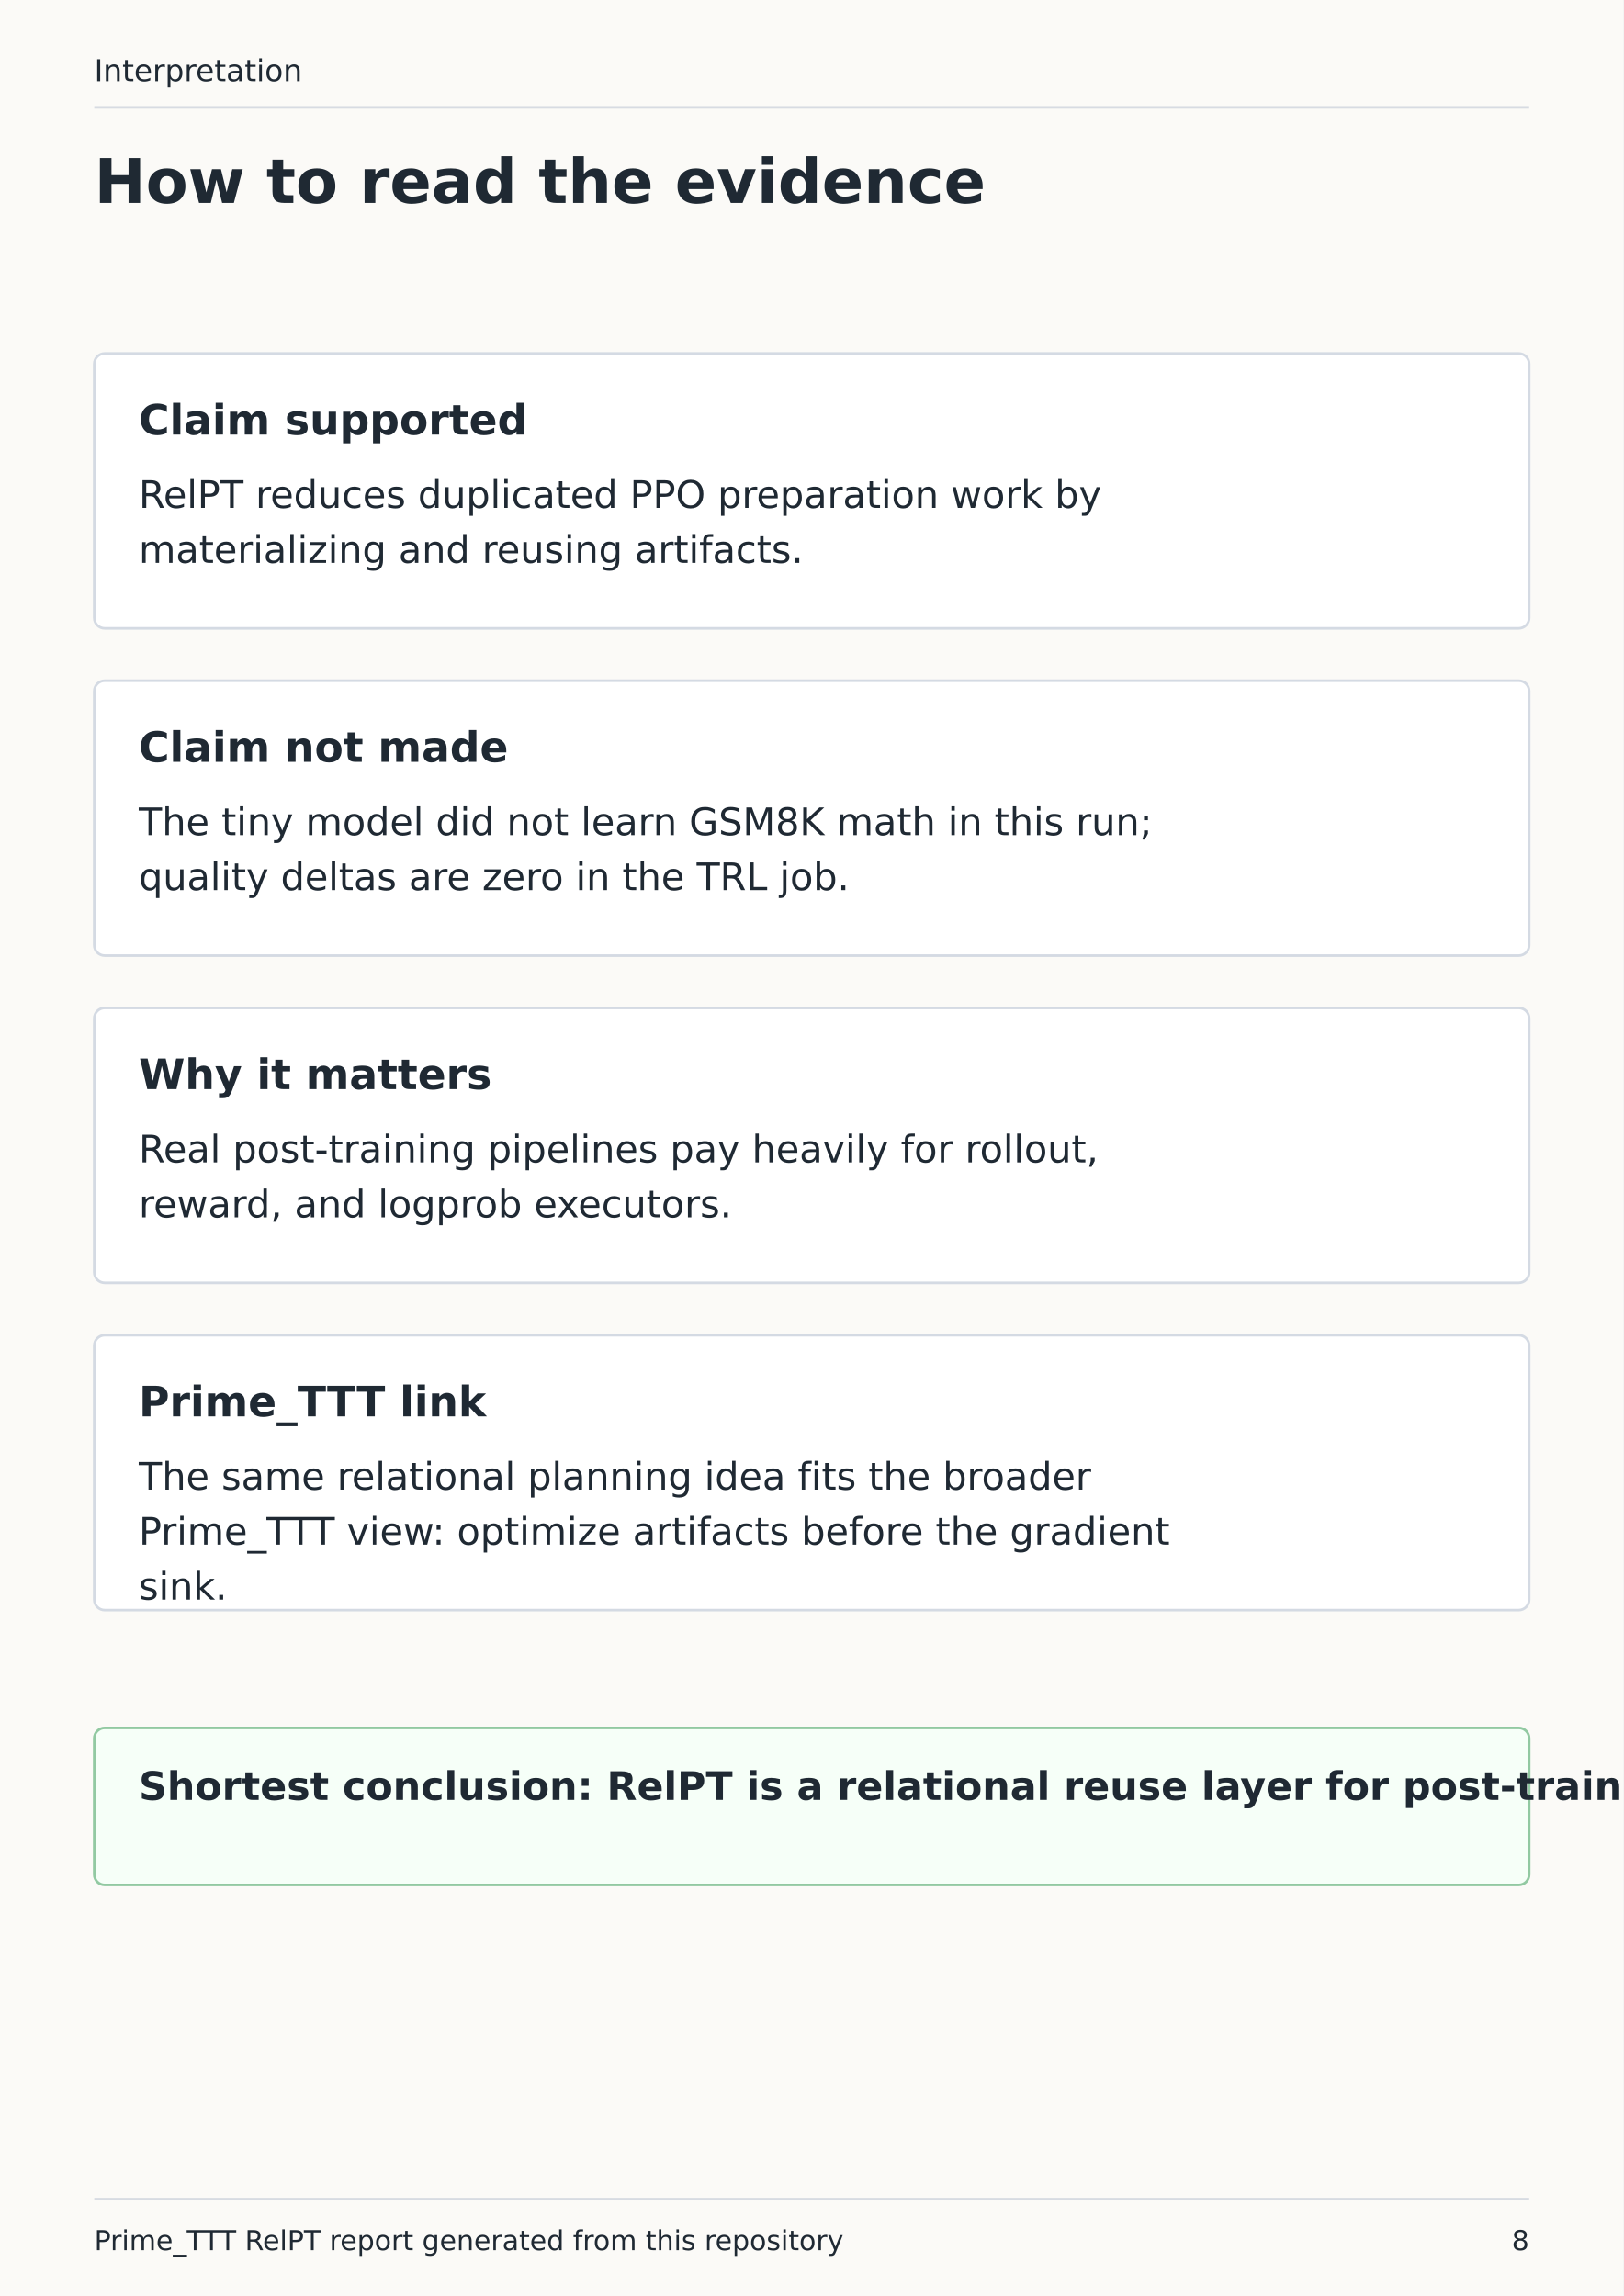
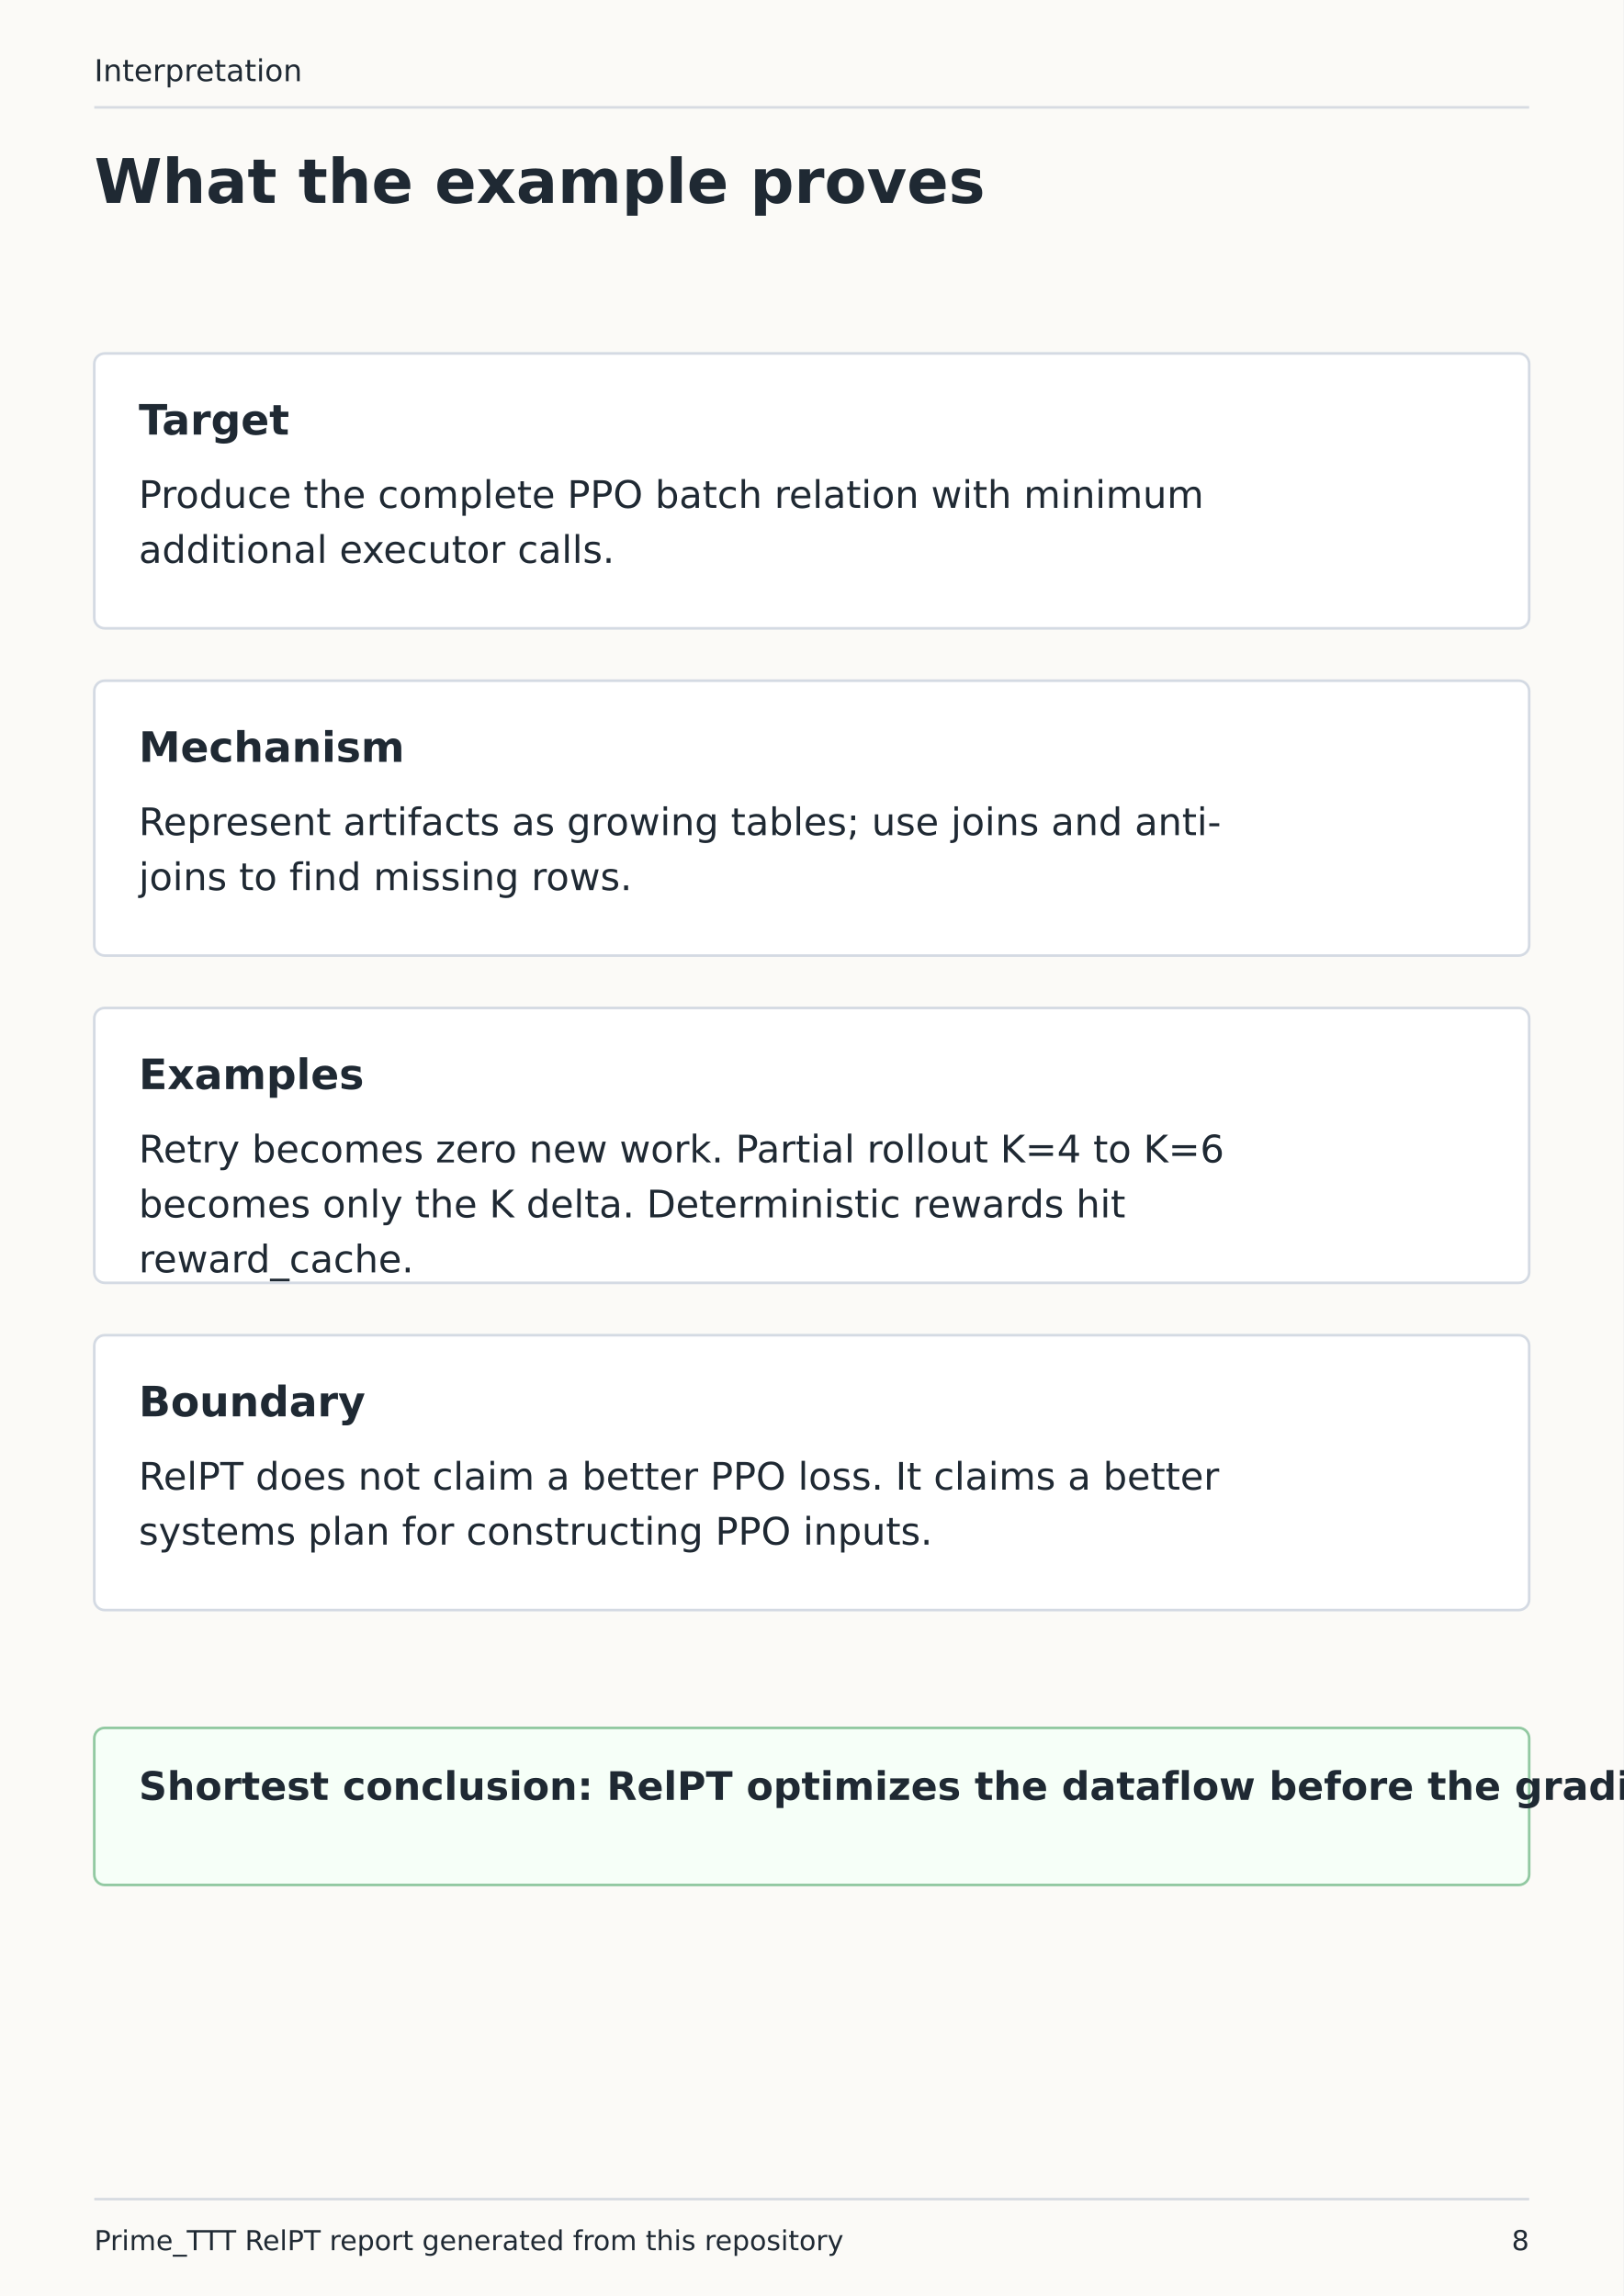
<svg xmlns="http://www.w3.org/2000/svg" width="1240" height="1754" viewBox="0 0 1240 1754">
  <rect width="100%" height="100%" fill="#fbfaf7" />
  <style>text{font-family:DejaVu Sans, Arial, sans-serif;fill:#1f2933}.muted{fill:#5f6978}.mono{font-family:DejaVu Sans Mono,monospace}</style>
  <text x="72.0" y="62.0" font-size="23" font-weight="400" fill="#697386" text-anchor="start" class="">Interpretation</text>
  <line x1="72.0" y1="82.0" x2="1168.0" y2="82.0" stroke="#d7dbe2" stroke-width="2" />
-   <text x="72.0" y="155.0" font-size="47" font-weight="700" fill="#1f2933" text-anchor="start" class="">How to read the evidence</text>
+   <text x="72.0" y="155.0" font-size="47" font-weight="700" fill="#1f2933" text-anchor="start" class="">What the example proves</text>
  <rect x="72.0" y="270.0" width="1096.0" height="210.0" rx="8" fill="#ffffff" stroke="#d4dae3" stroke-width="2" />
-   <text x="106.0" y="332.0" font-size="32" font-weight="700" fill="#1f2933" text-anchor="start" class="">Claim supported</text>
-   <text x="106.0" y="388.0" font-size="29" font-weight="400" fill="#394150" text-anchor="start" class="">RelPT reduces duplicated PPO preparation work by</text>
-   <text x="106.0" y="430.0" font-size="29" font-weight="400" fill="#394150" text-anchor="start" class="">materializing and reusing artifacts.</text>
+   <text x="106.0" y="332.0" font-size="32" font-weight="700" fill="#1f2933" text-anchor="start" class="">Target</text>
+   <text x="106.0" y="388.0" font-size="29" font-weight="400" fill="#394150" text-anchor="start" class="">Produce the complete PPO batch relation with minimum</text>
+   <text x="106.0" y="430.0" font-size="29" font-weight="400" fill="#394150" text-anchor="start" class="">additional executor calls.</text>
  <rect x="72.0" y="520.0" width="1096.0" height="210.0" rx="8" fill="#ffffff" stroke="#d4dae3" stroke-width="2" />
-   <text x="106.0" y="582.0" font-size="32" font-weight="700" fill="#1f2933" text-anchor="start" class="">Claim not made</text>
-   <text x="106.0" y="638.0" font-size="29" font-weight="400" fill="#394150" text-anchor="start" class="">The tiny model did not learn GSM8K math in this run;</text>
-   <text x="106.0" y="680.0" font-size="29" font-weight="400" fill="#394150" text-anchor="start" class="">quality deltas are zero in the TRL job.</text>
+   <text x="106.0" y="582.0" font-size="32" font-weight="700" fill="#1f2933" text-anchor="start" class="">Mechanism</text>
+   <text x="106.0" y="638.0" font-size="29" font-weight="400" fill="#394150" text-anchor="start" class="">Represent artifacts as growing tables; use joins and anti-</text>
+   <text x="106.0" y="680.0" font-size="29" font-weight="400" fill="#394150" text-anchor="start" class="">joins to find missing rows.</text>
  <rect x="72.0" y="770.0" width="1096.0" height="210.0" rx="8" fill="#ffffff" stroke="#d4dae3" stroke-width="2" />
-   <text x="106.0" y="832.0" font-size="32" font-weight="700" fill="#1f2933" text-anchor="start" class="">Why it matters</text>
-   <text x="106.0" y="888.0" font-size="29" font-weight="400" fill="#394150" text-anchor="start" class="">Real post-training pipelines pay heavily for rollout,</text>
-   <text x="106.0" y="930.0" font-size="29" font-weight="400" fill="#394150" text-anchor="start" class="">reward, and logprob executors.</text>
+   <text x="106.0" y="832.0" font-size="32" font-weight="700" fill="#1f2933" text-anchor="start" class="">Examples</text>
+   <text x="106.0" y="888.0" font-size="29" font-weight="400" fill="#394150" text-anchor="start" class="">Retry becomes zero new work. Partial rollout K=4 to K=6</text>
+   <text x="106.0" y="930.0" font-size="29" font-weight="400" fill="#394150" text-anchor="start" class="">becomes only the K delta. Deterministic rewards hit</text>
+   <text x="106.0" y="972.0" font-size="29" font-weight="400" fill="#394150" text-anchor="start" class="">reward_cache.</text>
  <rect x="72.0" y="1020.0" width="1096.0" height="210.0" rx="8" fill="#ffffff" stroke="#d4dae3" stroke-width="2" />
-   <text x="106.0" y="1082.0" font-size="32" font-weight="700" fill="#1f2933" text-anchor="start" class="">Prime_TTT link</text>
-   <text x="106.0" y="1138.0" font-size="29" font-weight="400" fill="#394150" text-anchor="start" class="">The same relational planning idea fits the broader</text>
-   <text x="106.0" y="1180.0" font-size="29" font-weight="400" fill="#394150" text-anchor="start" class="">Prime_TTT view: optimize artifacts before the gradient</text>
-   <text x="106.0" y="1222.0" font-size="29" font-weight="400" fill="#394150" text-anchor="start" class="">sink.</text>
+   <text x="106.0" y="1082.0" font-size="32" font-weight="700" fill="#1f2933" text-anchor="start" class="">Boundary</text>
+   <text x="106.0" y="1138.0" font-size="29" font-weight="400" fill="#394150" text-anchor="start" class="">RelPT does not claim a better PPO loss. It claims a better</text>
+   <text x="106.0" y="1180.0" font-size="29" font-weight="400" fill="#394150" text-anchor="start" class="">systems plan for constructing PPO inputs.</text>
  <rect x="72.0" y="1320.0" width="1096.0" height="120.0" rx="8" fill="#f6fff8" stroke="#92c9a2" stroke-width="2" />
-   <text x="106.0" y="1375.0" font-size="30" font-weight="700" fill="#1f2933" text-anchor="start" class="">Shortest conclusion: RelPT is a relational reuse layer for post-training systems.</text>
+   <text x="106.0" y="1375.0" font-size="30" font-weight="700" fill="#1f2933" text-anchor="start" class="">Shortest conclusion: RelPT optimizes the dataflow before the gradient update.</text>
  <line x1="72.0" y1="1680.0" x2="1168.0" y2="1680.0" stroke="#d7dbe2" stroke-width="2" />
  <text x="72.0" y="1719.0" font-size="21" font-weight="400" fill="#697386" text-anchor="start" class="">Prime_TTT RelPT report generated from this repository</text>
  <text x="1168.0" y="1719.0" font-size="21" font-weight="400" fill="#697386" text-anchor="end" class="">8</text>
</svg>
